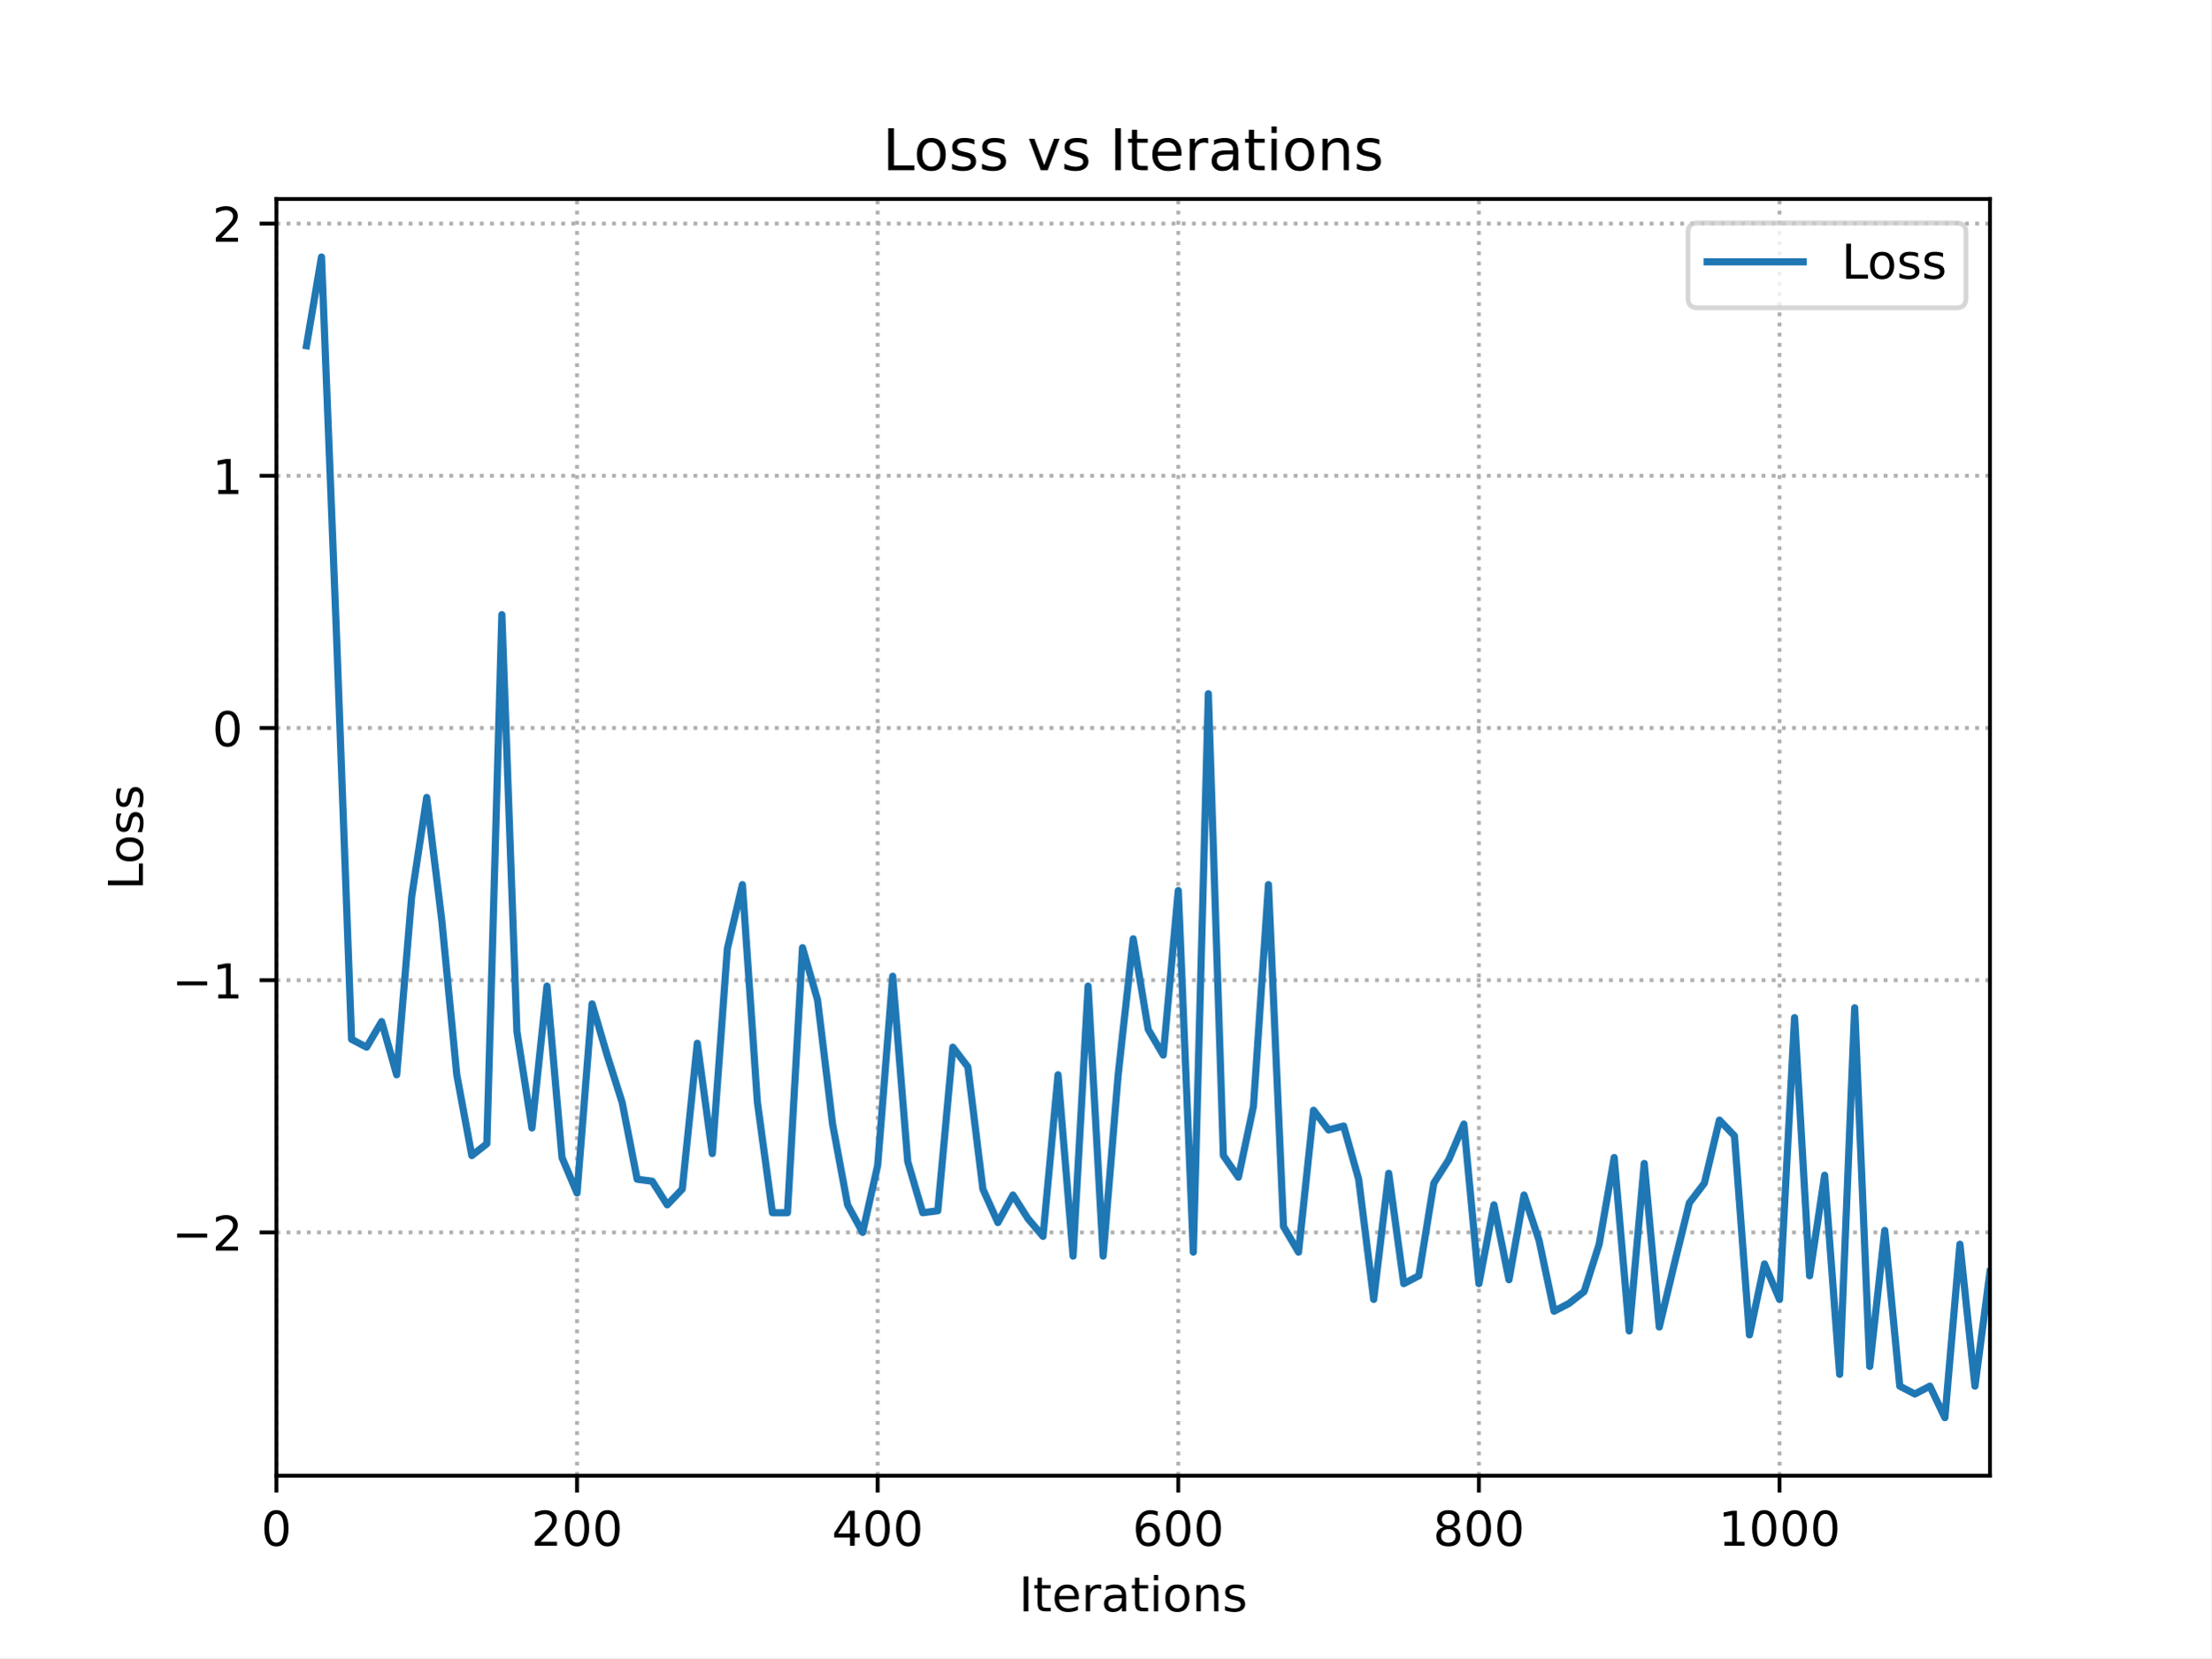
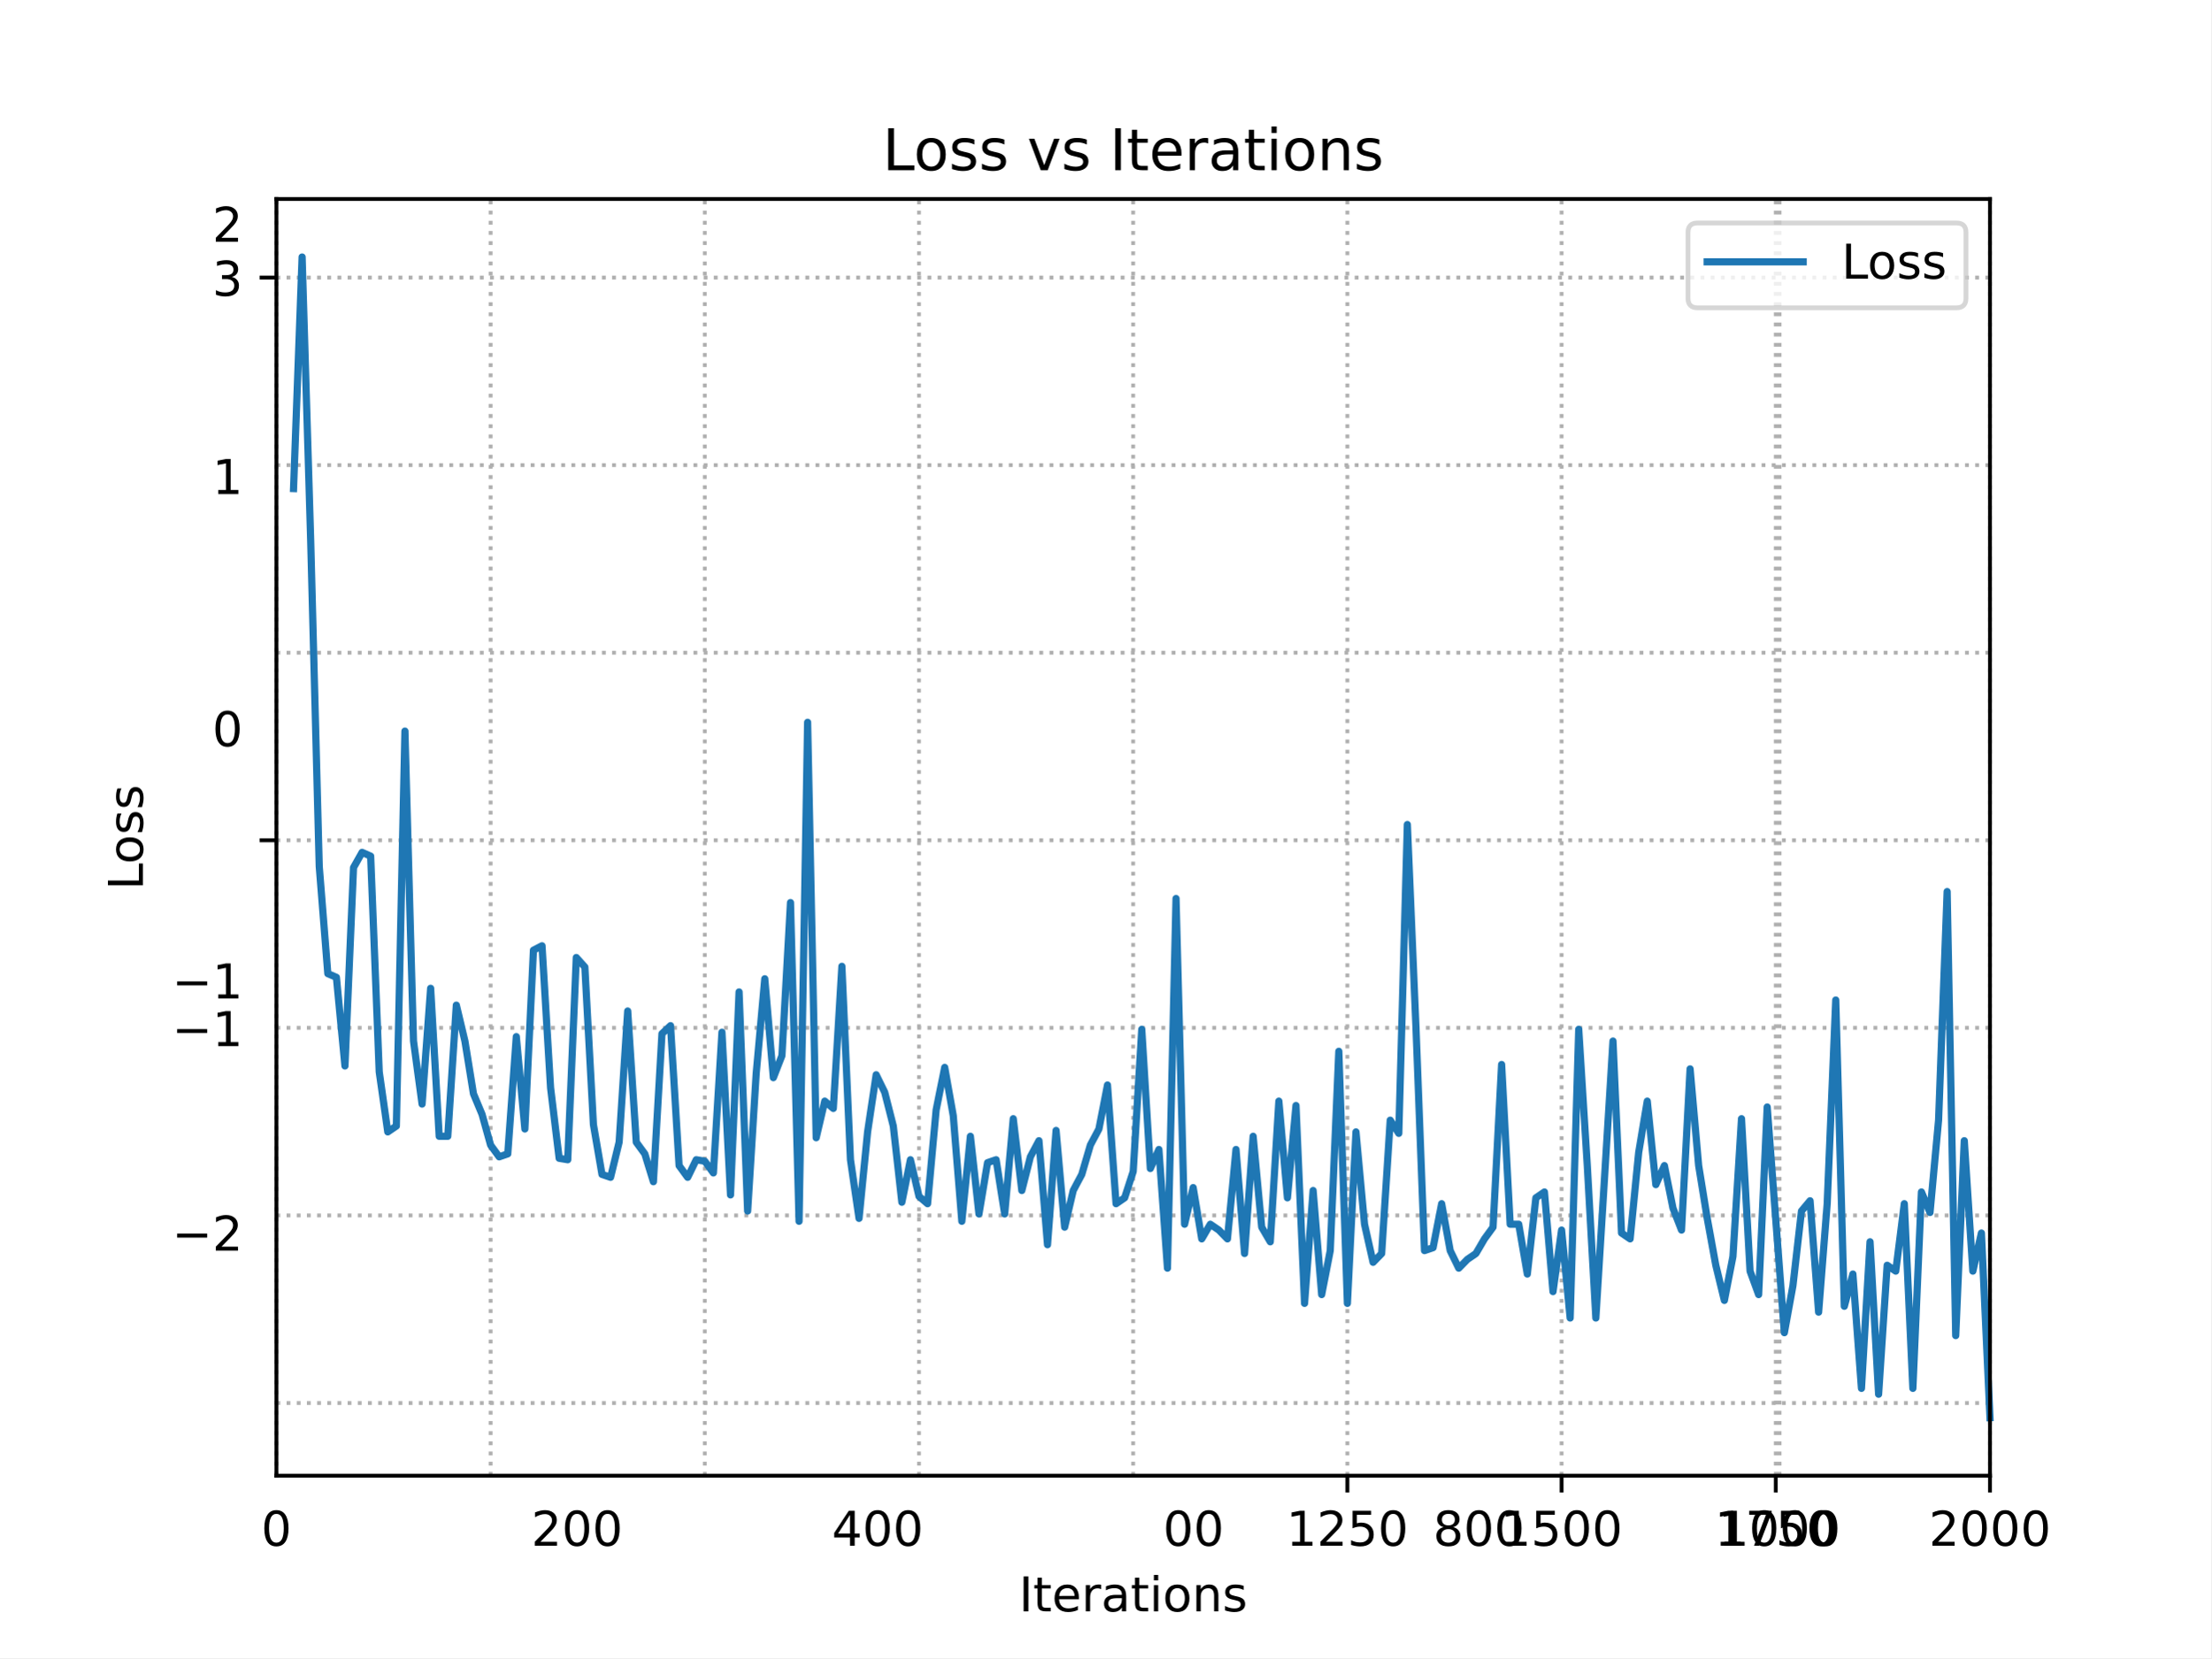
<svg xmlns="http://www.w3.org/2000/svg" xmlns:xlink="http://www.w3.org/1999/xlink" width="460.8pt" height="345.6pt" viewBox="0 0 460.8 345.6" version="1.1">
  <defs>
    <style type="text/css">*{stroke-linejoin: round; stroke-linecap: butt}</style>
  </defs>
  <g id="figure_1">
    <g id="patch_1">
-       <path d="M 0 345.6  L 460.8 345.6  L 460.8 0  L 0 0  z " style="fill: #ffffff" />
+       <path d="M 0 345.6 L 460.8 345.6 L 460.8 0 L 0 0 z " style="fill: #ffffff" />
    </g>
    <g id="axes_1">
      <g id="patch_2">
-         <path d="M 57.6 307.584  L 414.72 307.584  L 414.72 41.472  L 57.6 41.472  z " style="fill: #ffffff" />
+         <path d="M 57.6 307.584 L 414.72 307.584 L 414.72 41.472 L 57.6 41.472 z " style="fill: #ffffff" />
      </g>
      <g id="matplotlib.axis_1">
        <g id="xtick_1">
          <g id="line2d_1">
-             <path d="M 57.6 307.584  L 57.6 41.472  " clip-path="url(#p9f733b3f0b)" style="fill: none; stroke-dasharray: 0.8,1.32; stroke-dashoffset: 0; stroke: #b0b0b0; stroke-width: 0.8" />
+             <path d="M 57.6 307.584 L 57.6 41.472 " clip-path="url(#p26e0b2e571)" style="fill: none; stroke-dasharray: 0.8,1.32; stroke-dashoffset: 0; stroke: #b0b0b0; stroke-width: 0.8" />
          </g>
          <g id="line2d_2">
            <defs>
-               <path id="m71725be1b8" d="M 0 0  L 0 3.5  " style="stroke: #000000; stroke-width: 0.8" />
+               <path id="m419993f62c" d="M 0 0 L 0 3.5 " style="stroke: #000000; stroke-width: 0.8" />
            </defs>
            <g>
              <use xlink:href="#m71725be1b8" x="57.6" y="307.584" style="stroke: #000000; stroke-width: 0.8" />
            </g>
          </g>
          <g id="text_1">
            <g transform="translate(54.41875 322.1824) scale(0.1 -0.1)">
              <defs>
-                 <path id="DejaVuSans-30" d="M 2034 4250  Q 1547 4250 1301 3770  Q 1056 3291 1056 2328  Q 1056 1369 1301 889  Q 1547 409 2034 409  Q 2525 409 2770 889  Q 3016 1369 3016 2328  Q 3016 3291 2770 3770  Q 2525 4250 2034 4250  z M 2034 4750  Q 2819 4750 3233 4129  Q 3647 3509 3647 2328  Q 3647 1150 3233 529  Q 2819 -91 2034 -91  Q 1250 -91 836 529  Q 422 1150 422 2328  Q 422 3509 836 4129  Q 1250 4750 2034 4750  z " transform="scale(0.015625)" />
+                 <path id="DejaVuSans-30" d="M 2034 4250 Q 1547 4250 1301 3770 Q 1056 3291 1056 2328 Q 1056 1369 1301 889 Q 1547 409 2034 409 Q 2525 409 2770 889 Q 3016 1369 3016 2328 Q 3016 3291 2770 3770 Q 2525 4250 2034 4250 z M 2034 4750 Q 2819 4750 3233 4129 Q 3647 3509 3647 2328 Q 3647 1150 3233 529 Q 2819 -91 2034 -91 Q 1250 -91 836 529 Q 422 1150 422 2328 Q 422 3509 836 4129 Q 1250 4750 2034 4750 z " transform="scale(0.015625)" />
              </defs>
              <use xlink:href="#DejaVuSans-30" />
            </g>
          </g>
        </g>
        <g id="xtick_2">
          <g id="line2d_3">
-             <path d="M 120.253 307.584  L 120.253 41.472  " clip-path="url(#p9f733b3f0b)" style="fill: none; stroke-dasharray: 0.8,1.32; stroke-dashoffset: 0; stroke: #b0b0b0; stroke-width: 0.8" />
+             <path d="M 102.24 307.584 L 102.24 41.472 " clip-path="url(#p26e0b2e571)" style="fill: none; stroke-dasharray: 0.8,1.32; stroke-dashoffset: 0; stroke: #b0b0b0; stroke-width: 0.8" />
          </g>
          <g id="line2d_4">
            <g>
              <use xlink:href="#m71725be1b8" x="120.253" y="307.584" style="stroke: #000000; stroke-width: 0.8" />
            </g>
          </g>
          <g id="text_2">
            <g transform="translate(110.7089 322.1824) scale(0.1 -0.1)">
              <defs>
-                 <path id="DejaVuSans-32" d="M 1228 531  L 3431 531  L 3431 0  L 469 0  L 469 531  Q 828 903 1448 1529  Q 2069 2156 2228 2338  Q 2531 2678 2651 2914  Q 2772 3150 2772 3378  Q 2772 3750 2511 3984  Q 2250 4219 1831 4219  Q 1534 4219 1204 4116  Q 875 4013 500 3803  L 500 4441  Q 881 4594 1212 4672  Q 1544 4750 1819 4750  Q 2544 4750 2975 4387  Q 3406 4025 3406 3419  Q 3406 3131 3298 2873  Q 3191 2616 2906 2266  Q 2828 2175 2409 1742  Q 1991 1309 1228 531  z " transform="scale(0.015625)" />
+                 <path id="DejaVuSans-32" d="M 1228 531 L 3431 531 L 3431 0 L 469 0 L 469 531 Q 828 903 1448 1529 Q 2069 2156 2228 2338 Q 2531 2678 2651 2914 Q 2772 3150 2772 3378 Q 2772 3750 2511 3984 Q 2250 4219 1831 4219 Q 1534 4219 1204 4116 Q 875 4013 500 3803 L 500 4441 Q 881 4594 1212 4672 Q 1544 4750 1819 4750 Q 2544 4750 2975 4387 Q 3406 4025 3406 3419 Q 3406 3131 3298 2873 Q 3191 2616 2906 2266 Q 2828 2175 2409 1742 Q 1991 1309 1228 531 z " transform="scale(0.015625)" />
+                 <path id="DejaVuSans-35" d="M 691 4666 L 3169 4666 L 3169 4134 L 1269 4134 L 1269 2991 Q 1406 3038 1543 3061 Q 1681 3084 1819 3084 Q 2600 3084 3056 2656 Q 3513 2228 3513 1497 Q 3513 744 3044 326 Q 2575 -91 1722 -91 Q 1428 -91 1123 -41 Q 819 9 494 109 L 494 744 Q 775 591 1075 516 Q 1375 441 1709 441 Q 2250 441 2565 725 Q 2881 1009 2881 1497 Q 2881 1984 2565 2268 Q 2250 2553 1709 2553 Q 1456 2553 1204 2497 Q 953 2441 691 2322 L 691 4666 z " transform="scale(0.015625)" />
              </defs>
              <use xlink:href="#DejaVuSans-32" />
              <use xlink:href="#DejaVuSans-30" x="63.623" />
              <use xlink:href="#DejaVuSans-30" x="127.246" />
            </g>
          </g>
        </g>
        <g id="xtick_3">
          <g id="line2d_5">
-             <path d="M 182.905 307.584  L 182.905 41.472  " clip-path="url(#p9f733b3f0b)" style="fill: none; stroke-dasharray: 0.8,1.32; stroke-dashoffset: 0; stroke: #b0b0b0; stroke-width: 0.8" />
+             <path d="M 146.88 307.584 L 146.88 41.472 " clip-path="url(#p26e0b2e571)" style="fill: none; stroke-dasharray: 0.8,1.32; stroke-dashoffset: 0; stroke: #b0b0b0; stroke-width: 0.8" />
          </g>
          <g id="line2d_6">
            <g>
              <use xlink:href="#m71725be1b8" x="182.905" y="307.584" style="stroke: #000000; stroke-width: 0.8" />
            </g>
          </g>
          <g id="text_3">
            <g transform="translate(173.3615 322.1824) scale(0.1 -0.1)">
              <defs>
                <path id="DejaVuSans-34" d="M 2419 4116  L 825 1625  L 2419 1625  L 2419 4116  z M 2253 4666  L 3047 4666  L 3047 1625  L 3713 1625  L 3713 1100  L 3047 1100  L 3047 0  L 2419 0  L 2419 1100  L 313 1100  L 313 1709  L 2253 4666  z " transform="scale(0.015625)" />
              </defs>
              <use xlink:href="#DejaVuSans-34" />
              <use xlink:href="#DejaVuSans-30" x="63.623" />
              <use xlink:href="#DejaVuSans-30" x="127.246" />
            </g>
          </g>
        </g>
        <g id="xtick_4">
          <g id="line2d_7">
-             <path d="M 245.558 307.584  L 245.558 41.472  " clip-path="url(#p9f733b3f0b)" style="fill: none; stroke-dasharray: 0.8,1.32; stroke-dashoffset: 0; stroke: #b0b0b0; stroke-width: 0.8" />
+             <path d="M 191.52 307.584 L 191.52 41.472 " clip-path="url(#p26e0b2e571)" style="fill: none; stroke-dasharray: 0.8,1.32; stroke-dashoffset: 0; stroke: #b0b0b0; stroke-width: 0.8" />
          </g>
          <g id="line2d_8">
            <g>
              <use xlink:href="#m71725be1b8" x="245.558" y="307.584" style="stroke: #000000; stroke-width: 0.8" />
            </g>
          </g>
          <g id="text_4">
            <g transform="translate(236.0141 322.1824) scale(0.1 -0.1)">
              <defs>
-                 <path id="DejaVuSans-36" d="M 2113 2584  Q 1688 2584 1439 2293  Q 1191 2003 1191 1497  Q 1191 994 1439 701  Q 1688 409 2113 409  Q 2538 409 2786 701  Q 3034 994 3034 1497  Q 3034 2003 2786 2293  Q 2538 2584 2113 2584  z M 3366 4563  L 3366 3988  Q 3128 4100 2886 4159  Q 2644 4219 2406 4219  Q 1781 4219 1451 3797  Q 1122 3375 1075 2522  Q 1259 2794 1537 2939  Q 1816 3084 2150 3084  Q 2853 3084 3261 2657  Q 3669 2231 3669 1497  Q 3669 778 3244 343  Q 2819 -91 2113 -91  Q 1303 -91 875 529  Q 447 1150 447 2328  Q 447 3434 972 4092  Q 1497 4750 2381 4750  Q 2619 4750 2861 4703  Q 3103 4656 3366 4563  z " transform="scale(0.015625)" />
+                 <path id="DejaVuSans-37" d="M 525 4666 L 3525 4666 L 3525 4397 L 1831 0 L 1172 0 L 2766 4134 L 525 4134 L 525 4666 z " transform="scale(0.015625)" />
              </defs>
              <use xlink:href="#DejaVuSans-36" />
              <use xlink:href="#DejaVuSans-30" x="63.623" />
              <use xlink:href="#DejaVuSans-30" x="127.246" />
            </g>
          </g>
        </g>
        <g id="xtick_5">
          <g id="line2d_9">
-             <path d="M 308.211 307.584  L 308.211 41.472  " clip-path="url(#p9f733b3f0b)" style="fill: none; stroke-dasharray: 0.8,1.32; stroke-dashoffset: 0; stroke: #b0b0b0; stroke-width: 0.8" />
+             <path d="M 236.16 307.584 L 236.16 41.472 " clip-path="url(#p26e0b2e571)" style="fill: none; stroke-dasharray: 0.8,1.32; stroke-dashoffset: 0; stroke: #b0b0b0; stroke-width: 0.8" />
          </g>
          <g id="line2d_10">
            <g>
              <use xlink:href="#m71725be1b8" x="308.211" y="307.584" style="stroke: #000000; stroke-width: 0.8" />
            </g>
          </g>
          <g id="text_5">
            <g transform="translate(298.6668 322.1824) scale(0.1 -0.1)">
              <defs>
                <path id="DejaVuSans-38" d="M 2034 2216  Q 1584 2216 1326 1975  Q 1069 1734 1069 1313  Q 1069 891 1326 650  Q 1584 409 2034 409  Q 2484 409 2743 651  Q 3003 894 3003 1313  Q 3003 1734 2745 1975  Q 2488 2216 2034 2216  z M 1403 2484  Q 997 2584 770 2862  Q 544 3141 544 3541  Q 544 4100 942 4425  Q 1341 4750 2034 4750  Q 2731 4750 3128 4425  Q 3525 4100 3525 3541  Q 3525 3141 3298 2862  Q 3072 2584 2669 2484  Q 3125 2378 3379 2068  Q 3634 1759 3634 1313  Q 3634 634 3220 271  Q 2806 -91 2034 -91  Q 1263 -91 848 271  Q 434 634 434 1313  Q 434 1759 690 2068  Q 947 2378 1403 2484  z M 1172 3481  Q 1172 3119 1398 2916  Q 1625 2713 2034 2713  Q 2441 2713 2670 2916  Q 2900 3119 2900 3481  Q 2900 3844 2670 4047  Q 2441 4250 2034 4250  Q 1625 4250 1398 4047  Q 1172 3844 1172 3481  z " transform="scale(0.015625)" />
              </defs>
              <use xlink:href="#DejaVuSans-38" />
              <use xlink:href="#DejaVuSans-30" x="63.623" />
              <use xlink:href="#DejaVuSans-30" x="127.246" />
            </g>
          </g>
        </g>
        <g id="xtick_6">
          <g id="line2d_11">
            <path d="M 370.863 307.584  L 370.863 41.472  " clip-path="url(#p9f733b3f0b)" style="fill: none; stroke-dasharray: 0.8,1.32; stroke-dashoffset: 0; stroke: #b0b0b0; stroke-width: 0.8" />
          </g>
          <g id="line2d_12">
            <g>
              <use xlink:href="#m71725be1b8" x="370.863" y="307.584" style="stroke: #000000; stroke-width: 0.8" />
            </g>
          </g>
          <g id="text_6">
            <g transform="translate(358.1382 322.1824) scale(0.1 -0.1)">
              <defs>
-                 <path id="DejaVuSans-31" d="M 794 531  L 1825 531  L 1825 4091  L 703 3866  L 703 4441  L 1819 4666  L 2450 4666  L 2450 531  L 3481 531  L 3481 0  L 794 0  L 794 531  z " transform="scale(0.015625)" />
+                 <path id="DejaVuSans-31" d="M 794 531 L 1825 531 L 1825 4091 L 703 3866 L 703 4441 L 1819 4666 L 2450 4666 L 2450 531 L 3481 531 L 3481 0 L 794 0 L 794 531 z " transform="scale(0.015625)" />
              </defs>
              <use xlink:href="#DejaVuSans-31" />
-               <use xlink:href="#DejaVuSans-30" x="63.623" />
-               <use xlink:href="#DejaVuSans-30" x="127.246" />
-               <use xlink:href="#DejaVuSans-30" x="190.869" />
-             </g>
-           </g>
-         </g>
-         <g id="text_7">
+               <use xlink:href="#DejaVuSans-30" transform="translate(63.62305 0)" />
+               <use xlink:href="#DejaVuSans-30" transform="translate(127.2461 0)" />
+               <use xlink:href="#DejaVuSans-30" transform="translate(190.8691 0)" />
+             </g>
+           </g>
+         </g>
+         <g id="xtick_6">
+           <g id="line2d_11">
+             <path d="M 280.8 307.584 L 280.8 41.472 " clip-path="url(#p26e0b2e571)" style="fill: none; stroke-dasharray: 0.8,1.32; stroke-dashoffset: 0; stroke: #b0b0b0; stroke-width: 0.8" />
+           </g>
+           <g id="line2d_12">
+             <g>
+               <use xlink:href="#m419993f62c" x="280.8" y="307.584" style="stroke: #000000; stroke-width: 0.8" />
+             </g>
+           </g>
+           <g id="text_6">
+             <g transform="translate(268.075 322.1824) scale(0.1 -0.1)">
+               <use xlink:href="#DejaVuSans-31" />
+               <use xlink:href="#DejaVuSans-32" transform="translate(63.62305 0)" />
+               <use xlink:href="#DejaVuSans-35" transform="translate(127.2461 0)" />
+               <use xlink:href="#DejaVuSans-30" transform="translate(190.8691 0)" />
+             </g>
+           </g>
+         </g>
+         <g id="xtick_7">
+           <g id="line2d_13">
+             <path d="M 325.44 307.584 L 325.44 41.472 " clip-path="url(#p26e0b2e571)" style="fill: none; stroke-dasharray: 0.8,1.32; stroke-dashoffset: 0; stroke: #b0b0b0; stroke-width: 0.8" />
+           </g>
+           <g id="line2d_14">
+             <g>
+               <use xlink:href="#m419993f62c" x="325.44" y="307.584" style="stroke: #000000; stroke-width: 0.8" />
+             </g>
+           </g>
+           <g id="text_7">
+             <g transform="translate(312.715 322.1824) scale(0.1 -0.1)">
+               <use xlink:href="#DejaVuSans-31" />
+               <use xlink:href="#DejaVuSans-35" transform="translate(63.62305 0)" />
+               <use xlink:href="#DejaVuSans-30" transform="translate(127.2461 0)" />
+               <use xlink:href="#DejaVuSans-30" transform="translate(190.8691 0)" />
+             </g>
+           </g>
+         </g>
+         <g id="xtick_8">
+           <g id="line2d_15">
+             <path d="M 370.08 307.584 L 370.08 41.472 " clip-path="url(#p26e0b2e571)" style="fill: none; stroke-dasharray: 0.8,1.32; stroke-dashoffset: 0; stroke: #b0b0b0; stroke-width: 0.8" />
+           </g>
+           <g id="line2d_16">
+             <g>
+               <use xlink:href="#m419993f62c" x="370.08" y="307.584" style="stroke: #000000; stroke-width: 0.8" />
+             </g>
+           </g>
+           <g id="text_8">
+             <g transform="translate(357.355 322.1824) scale(0.1 -0.1)">
+               <use xlink:href="#DejaVuSans-31" />
+               <use xlink:href="#DejaVuSans-37" transform="translate(63.62305 0)" />
+               <use xlink:href="#DejaVuSans-35" transform="translate(127.2461 0)" />
+               <use xlink:href="#DejaVuSans-30" transform="translate(190.8691 0)" />
+             </g>
+           </g>
+         </g>
+         <g id="xtick_9">
+           <g id="line2d_17">
+             <path d="M 414.72 307.584 L 414.72 41.472 " clip-path="url(#p26e0b2e571)" style="fill: none; stroke-dasharray: 0.8,1.32; stroke-dashoffset: 0; stroke: #b0b0b0; stroke-width: 0.8" />
+           </g>
+           <g id="line2d_18">
+             <g>
+               <use xlink:href="#m419993f62c" x="414.72" y="307.584" style="stroke: #000000; stroke-width: 0.8" />
+             </g>
+           </g>
+           <g id="text_9">
+             <g transform="translate(401.995 322.1824) scale(0.1 -0.1)">
+               <use xlink:href="#DejaVuSans-32" />
+               <use xlink:href="#DejaVuSans-30" transform="translate(63.62305 0)" />
+               <use xlink:href="#DejaVuSans-30" transform="translate(127.2461 0)" />
+               <use xlink:href="#DejaVuSans-30" transform="translate(190.8691 0)" />
+             </g>
+           </g>
+         </g>
+         <g id="text_10">
          <g transform="translate(212.3467 335.8606) scale(0.1 -0.1)">
            <defs>
-               <path id="DejaVuSans-49" d="M 628 4666  L 1259 4666  L 1259 0  L 628 0  L 628 4666  z " transform="scale(0.015625)" />
-               <path id="DejaVuSans-74" d="M 1172 4494  L 1172 3500  L 2356 3500  L 2356 3053  L 1172 3053  L 1172 1153  Q 1172 725 1289 603  Q 1406 481 1766 481  L 2356 481  L 2356 0  L 1766 0  Q 1100 0 847 248  Q 594 497 594 1153  L 594 3053  L 172 3053  L 172 3500  L 594 3500  L 594 4494  L 1172 4494  z " transform="scale(0.015625)" />
-               <path id="DejaVuSans-65" d="M 3597 1894  L 3597 1613  L 953 1613  Q 991 1019 1311 708  Q 1631 397 2203 397  Q 2534 397 2845 478  Q 3156 559 3463 722  L 3463 178  Q 3153 47 2828 -22  Q 2503 -91 2169 -91  Q 1331 -91 842 396  Q 353 884 353 1716  Q 353 2575 817 3079  Q 1281 3584 2069 3584  Q 2775 3584 3186 3129  Q 3597 2675 3597 1894  z M 3022 2063  Q 3016 2534 2758 2815  Q 2500 3097 2075 3097  Q 1594 3097 1305 2825  Q 1016 2553 972 2059  L 3022 2063  z " transform="scale(0.015625)" />
-               <path id="DejaVuSans-72" d="M 2631 2963  Q 2534 3019 2420 3045  Q 2306 3072 2169 3072  Q 1681 3072 1420 2755  Q 1159 2438 1159 1844  L 1159 0  L 581 0  L 581 3500  L 1159 3500  L 1159 2956  Q 1341 3275 1631 3429  Q 1922 3584 2338 3584  Q 2397 3584 2469 3576  Q 2541 3569 2628 3553  L 2631 2963  z " transform="scale(0.015625)" />
-               <path id="DejaVuSans-61" d="M 2194 1759  Q 1497 1759 1228 1600  Q 959 1441 959 1056  Q 959 750 1161 570  Q 1363 391 1709 391  Q 2188 391 2477 730  Q 2766 1069 2766 1631  L 2766 1759  L 2194 1759  z M 3341 1997  L 3341 0  L 2766 0  L 2766 531  Q 2569 213 2275 61  Q 1981 -91 1556 -91  Q 1019 -91 701 211  Q 384 513 384 1019  Q 384 1609 779 1909  Q 1175 2209 1959 2209  L 2766 2209  L 2766 2266  Q 2766 2663 2505 2880  Q 2244 3097 1772 3097  Q 1472 3097 1187 3025  Q 903 2953 641 2809  L 641 3341  Q 956 3463 1253 3523  Q 1550 3584 1831 3584  Q 2591 3584 2966 3190  Q 3341 2797 3341 1997  z " transform="scale(0.015625)" />
-               <path id="DejaVuSans-69" d="M 603 3500  L 1178 3500  L 1178 0  L 603 0  L 603 3500  z M 603 4863  L 1178 4863  L 1178 4134  L 603 4134  L 603 4863  z " transform="scale(0.015625)" />
-               <path id="DejaVuSans-6f" d="M 1959 3097  Q 1497 3097 1228 2736  Q 959 2375 959 1747  Q 959 1119 1226 758  Q 1494 397 1959 397  Q 2419 397 2687 759  Q 2956 1122 2956 1747  Q 2956 2369 2687 2733  Q 2419 3097 1959 3097  z M 1959 3584  Q 2709 3584 3137 3096  Q 3566 2609 3566 1747  Q 3566 888 3137 398  Q 2709 -91 1959 -91  Q 1206 -91 779 398  Q 353 888 353 1747  Q 353 2609 779 3096  Q 1206 3584 1959 3584  z " transform="scale(0.015625)" />
-               <path id="DejaVuSans-6e" d="M 3513 2113  L 3513 0  L 2938 0  L 2938 2094  Q 2938 2591 2744 2837  Q 2550 3084 2163 3084  Q 1697 3084 1428 2787  Q 1159 2491 1159 1978  L 1159 0  L 581 0  L 581 3500  L 1159 3500  L 1159 2956  Q 1366 3272 1645 3428  Q 1925 3584 2291 3584  Q 2894 3584 3203 3211  Q 3513 2838 3513 2113  z " transform="scale(0.015625)" />
-               <path id="DejaVuSans-73" d="M 2834 3397  L 2834 2853  Q 2591 2978 2328 3040  Q 2066 3103 1784 3103  Q 1356 3103 1142 2972  Q 928 2841 928 2578  Q 928 2378 1081 2264  Q 1234 2150 1697 2047  L 1894 2003  Q 2506 1872 2764 1633  Q 3022 1394 3022 966  Q 3022 478 2636 193  Q 2250 -91 1575 -91  Q 1294 -91 989 -36  Q 684 19 347 128  L 347 722  Q 666 556 975 473  Q 1284 391 1588 391  Q 1994 391 2212 530  Q 2431 669 2431 922  Q 2431 1156 2273 1281  Q 2116 1406 1581 1522  L 1381 1569  Q 847 1681 609 1914  Q 372 2147 372 2553  Q 372 3047 722 3315  Q 1072 3584 1716 3584  Q 2034 3584 2315 3537  Q 2597 3491 2834 3397  z " transform="scale(0.015625)" />
+               <path id="DejaVuSans-49" d="M 628 4666 L 1259 4666 L 1259 0 L 628 0 L 628 4666 z " transform="scale(0.015625)" />
+               <path id="DejaVuSans-74" d="M 1172 4494 L 1172 3500 L 2356 3500 L 2356 3053 L 1172 3053 L 1172 1153 Q 1172 725 1289 603 Q 1406 481 1766 481 L 2356 481 L 2356 0 L 1766 0 Q 1100 0 847 248 Q 594 497 594 1153 L 594 3053 L 172 3053 L 172 3500 L 594 3500 L 594 4494 L 1172 4494 z " transform="scale(0.015625)" />
+               <path id="DejaVuSans-65" d="M 3597 1894 L 3597 1613 L 953 1613 Q 991 1019 1311 708 Q 1631 397 2203 397 Q 2534 397 2845 478 Q 3156 559 3463 722 L 3463 178 Q 3153 47 2828 -22 Q 2503 -91 2169 -91 Q 1331 -91 842 396 Q 353 884 353 1716 Q 353 2575 817 3079 Q 1281 3584 2069 3584 Q 2775 3584 3186 3129 Q 3597 2675 3597 1894 z M 3022 2063 Q 3016 2534 2758 2815 Q 2500 3097 2075 3097 Q 1594 3097 1305 2825 Q 1016 2553 972 2059 L 3022 2063 z " transform="scale(0.015625)" />
+               <path id="DejaVuSans-72" d="M 2631 2963 Q 2534 3019 2420 3045 Q 2306 3072 2169 3072 Q 1681 3072 1420 2755 Q 1159 2438 1159 1844 L 1159 0 L 581 0 L 581 3500 L 1159 3500 L 1159 2956 Q 1341 3275 1631 3429 Q 1922 3584 2338 3584 Q 2397 3584 2469 3576 Q 2541 3569 2628 3553 L 2631 2963 z " transform="scale(0.015625)" />
+               <path id="DejaVuSans-61" d="M 2194 1759 Q 1497 1759 1228 1600 Q 959 1441 959 1056 Q 959 750 1161 570 Q 1363 391 1709 391 Q 2188 391 2477 730 Q 2766 1069 2766 1631 L 2766 1759 L 2194 1759 z M 3341 1997 L 3341 0 L 2766 0 L 2766 531 Q 2569 213 2275 61 Q 1981 -91 1556 -91 Q 1019 -91 701 211 Q 384 513 384 1019 Q 384 1609 779 1909 Q 1175 2209 1959 2209 L 2766 2209 L 2766 2266 Q 2766 2663 2505 2880 Q 2244 3097 1772 3097 Q 1472 3097 1187 3025 Q 903 2953 641 2809 L 641 3341 Q 956 3463 1253 3523 Q 1550 3584 1831 3584 Q 2591 3584 2966 3190 Q 3341 2797 3341 1997 z " transform="scale(0.015625)" />
+               <path id="DejaVuSans-69" d="M 603 3500 L 1178 3500 L 1178 0 L 603 0 L 603 3500 z M 603 4863 L 1178 4863 L 1178 4134 L 603 4134 L 603 4863 z " transform="scale(0.015625)" />
+               <path id="DejaVuSans-6f" d="M 1959 3097 Q 1497 3097 1228 2736 Q 959 2375 959 1747 Q 959 1119 1226 758 Q 1494 397 1959 397 Q 2419 397 2687 759 Q 2956 1122 2956 1747 Q 2956 2369 2687 2733 Q 2419 3097 1959 3097 z M 1959 3584 Q 2709 3584 3137 3096 Q 3566 2609 3566 1747 Q 3566 888 3137 398 Q 2709 -91 1959 -91 Q 1206 -91 779 398 Q 353 888 353 1747 Q 353 2609 779 3096 Q 1206 3584 1959 3584 z " transform="scale(0.015625)" />
+               <path id="DejaVuSans-6e" d="M 3513 2113 L 3513 0 L 2938 0 L 2938 2094 Q 2938 2591 2744 2837 Q 2550 3084 2163 3084 Q 1697 3084 1428 2787 Q 1159 2491 1159 1978 L 1159 0 L 581 0 L 581 3500 L 1159 3500 L 1159 2956 Q 1366 3272 1645 3428 Q 1925 3584 2291 3584 Q 2894 3584 3203 3211 Q 3513 2838 3513 2113 z " transform="scale(0.015625)" />
+               <path id="DejaVuSans-73" d="M 2834 3397 L 2834 2853 Q 2591 2978 2328 3040 Q 2066 3103 1784 3103 Q 1356 3103 1142 2972 Q 928 2841 928 2578 Q 928 2378 1081 2264 Q 1234 2150 1697 2047 L 1894 2003 Q 2506 1872 2764 1633 Q 3022 1394 3022 966 Q 3022 478 2636 193 Q 2250 -91 1575 -91 Q 1294 -91 989 -36 Q 684 19 347 128 L 347 722 Q 666 556 975 473 Q 1284 391 1588 391 Q 1994 391 2212 530 Q 2431 669 2431 922 Q 2431 1156 2273 1281 Q 2116 1406 1581 1522 L 1381 1569 Q 847 1681 609 1914 Q 372 2147 372 2553 Q 372 3047 722 3315 Q 1072 3584 1716 3584 Q 2034 3584 2315 3537 Q 2597 3491 2834 3397 z " transform="scale(0.015625)" />
            </defs>
            <use xlink:href="#DejaVuSans-49" />
            <use xlink:href="#DejaVuSans-74" x="29.492" />
            <use xlink:href="#DejaVuSans-65" x="68.701" />
            <use xlink:href="#DejaVuSans-72" x="130.225" />
            <use xlink:href="#DejaVuSans-61" x="171.338" />
            <use xlink:href="#DejaVuSans-74" x="232.617" />
            <use xlink:href="#DejaVuSans-69" x="271.826" />
            <use xlink:href="#DejaVuSans-6f" x="299.609" />
            <use xlink:href="#DejaVuSans-6e" x="360.791" />
            <use xlink:href="#DejaVuSans-73" x="424.17" />
          </g>
        </g>
      </g>
      <g id="matplotlib.axis_2">
        <g id="ytick_1">
-           <g id="line2d_13">
-             <path d="M 57.6 256.878  L 414.72 256.878  " clip-path="url(#p9f733b3f0b)" style="fill: none; stroke-dasharray: 0.8,1.32; stroke-dashoffset: 0; stroke: #b0b0b0; stroke-width: 0.8" />
+           <g id="line2d_19">
+             <path d="M 57.6 292.434 L 414.72 292.434 " clip-path="url(#p26e0b2e571)" style="fill: none; stroke-dasharray: 0.8,1.32; stroke-dashoffset: 0; stroke: #b0b0b0; stroke-width: 0.8" />
          </g>
          <g id="line2d_14">
            <defs>
-               <path id="m5a634eb041" d="M 0 0  L -3.5 0  " style="stroke: #000000; stroke-width: 0.8" />
+               <path id="m65c918ccad" d="M 0 0 L -3.5 0 " style="stroke: #000000; stroke-width: 0.8" />
            </defs>
            <g>
              <use xlink:href="#m5a634eb041" x="57.6" y="256.878" style="stroke: #000000; stroke-width: 0.8" />
            </g>
          </g>
          <g id="text_8">
            <g transform="translate(35.85781 260.6776) scale(0.1 -0.1)">
              <defs>
-                 <path id="DejaVuSans-2212" d="M 678 2272  L 4684 2272  L 4684 1741  L 678 1741  L 678 2272  z " transform="scale(0.015625)" />
+                 <path id="DejaVuSans-2212" d="M 678 2272 L 4684 2272 L 4684 1741 L 678 1741 L 678 2272 z " transform="scale(0.015625)" />
+                 <path id="DejaVuSans-33" d="M 2597 2516 Q 3050 2419 3304 2112 Q 3559 1806 3559 1356 Q 3559 666 3084 287 Q 2609 -91 1734 -91 Q 1441 -91 1130 -33 Q 819 25 488 141 L 488 750 Q 750 597 1062 519 Q 1375 441 1716 441 Q 2309 441 2620 675 Q 2931 909 2931 1356 Q 2931 1769 2642 2001 Q 2353 2234 1838 2234 L 1294 2234 L 1294 2753 L 1863 2753 Q 2328 2753 2575 2939 Q 2822 3125 2822 3475 Q 2822 3834 2567 4026 Q 2313 4219 1838 4219 Q 1578 4219 1281 4162 Q 984 4106 628 3988 L 628 4550 Q 988 4650 1302 4700 Q 1616 4750 1894 4750 Q 2613 4750 3031 4423 Q 3450 4097 3450 3541 Q 3450 3153 3228 2886 Q 3006 2619 2597 2516 z " transform="scale(0.015625)" />
              </defs>
              <use xlink:href="#DejaVuSans-2212" />
              <use xlink:href="#DejaVuSans-32" x="83.789" />
            </g>
          </g>
        </g>
        <g id="ytick_2">
-           <g id="line2d_15">
-             <path d="M 57.6 204.305  L 414.72 204.305  " clip-path="url(#p9f733b3f0b)" style="fill: none; stroke-dasharray: 0.8,1.32; stroke-dashoffset: 0; stroke: #b0b0b0; stroke-width: 0.8" />
+           <g id="line2d_21">
+             <path d="M 57.6 253.336 L 414.72 253.336 " clip-path="url(#p26e0b2e571)" style="fill: none; stroke-dasharray: 0.8,1.32; stroke-dashoffset: 0; stroke: #b0b0b0; stroke-width: 0.8" />
          </g>
          <g id="line2d_16">
            <g>
              <use xlink:href="#m5a634eb041" x="57.6" y="204.305" style="stroke: #000000; stroke-width: 0.8" />
            </g>
          </g>
          <g id="text_9">
            <g transform="translate(35.85781 208.1046) scale(0.1 -0.1)">
              <use xlink:href="#DejaVuSans-2212" />
              <use xlink:href="#DejaVuSans-31" x="83.789" />
            </g>
          </g>
        </g>
        <g id="ytick_3">
-           <g id="line2d_17">
-             <path d="M 57.6 151.732  L 414.72 151.732  " clip-path="url(#p9f733b3f0b)" style="fill: none; stroke-dasharray: 0.8,1.32; stroke-dashoffset: 0; stroke: #b0b0b0; stroke-width: 0.8" />
+           <g id="line2d_23">
+             <path d="M 57.6 214.238 L 414.72 214.238 " clip-path="url(#p26e0b2e571)" style="fill: none; stroke-dasharray: 0.8,1.32; stroke-dashoffset: 0; stroke: #b0b0b0; stroke-width: 0.8" />
          </g>
          <g id="line2d_18">
            <g>
              <use xlink:href="#m5a634eb041" x="57.6" y="151.732" style="stroke: #000000; stroke-width: 0.8" />
            </g>
          </g>
-           <g id="text_10">
+           <g id="text_13">
+             <g transform="translate(35.85781 218.0373) scale(0.1 -0.1)">
+               <use xlink:href="#DejaVuSans-2212" />
+               <use xlink:href="#DejaVuSans-31" transform="translate(83.78906 0)" />
+             </g>
+           </g>
+         </g>
+         <g id="ytick_4">
+           <g id="line2d_25">
+             <path d="M 57.6 175.14 L 414.72 175.14 " clip-path="url(#p26e0b2e571)" style="fill: none; stroke-dasharray: 0.8,1.32; stroke-dashoffset: 0; stroke: #b0b0b0; stroke-width: 0.8" />
+           </g>
+           <g id="line2d_26">
+             <g>
+               <use xlink:href="#m65c918ccad" x="57.6" y="175.14" style="stroke: #000000; stroke-width: 0.8" />
+             </g>
+           </g>
+           <g id="text_14">
            <g transform="translate(44.2375 155.5316) scale(0.1 -0.1)">
              <use xlink:href="#DejaVuSans-30" />
            </g>
          </g>
        </g>
-         <g id="ytick_4">
-           <g id="line2d_19">
-             <path d="M 57.6 99.159  L 414.72 99.159  " clip-path="url(#p9f733b3f0b)" style="fill: none; stroke-dasharray: 0.8,1.32; stroke-dashoffset: 0; stroke: #b0b0b0; stroke-width: 0.8" />
+         <g id="ytick_5">
+           <g id="line2d_27">
+             <path d="M 57.6 136.042 L 414.72 136.042 " clip-path="url(#p26e0b2e571)" style="fill: none; stroke-dasharray: 0.8,1.32; stroke-dashoffset: 0; stroke: #b0b0b0; stroke-width: 0.8" />
          </g>
          <g id="line2d_20">
            <g>
              <use xlink:href="#m5a634eb041" x="57.6" y="99.159" style="stroke: #000000; stroke-width: 0.8" />
            </g>
          </g>
          <g id="text_11">
            <g transform="translate(44.2375 102.9585) scale(0.1 -0.1)">
              <use xlink:href="#DejaVuSans-31" />
            </g>
          </g>
        </g>
-         <g id="ytick_5">
-           <g id="line2d_21">
-             <path d="M 57.6 46.586  L 414.72 46.586  " clip-path="url(#p9f733b3f0b)" style="fill: none; stroke-dasharray: 0.8,1.32; stroke-dashoffset: 0; stroke: #b0b0b0; stroke-width: 0.8" />
+         <g id="ytick_6">
+           <g id="line2d_29">
+             <path d="M 57.6 96.944 L 414.72 96.944 " clip-path="url(#p26e0b2e571)" style="fill: none; stroke-dasharray: 0.8,1.32; stroke-dashoffset: 0; stroke: #b0b0b0; stroke-width: 0.8" />
          </g>
          <g id="line2d_22">
            <g>
              <use xlink:href="#m5a634eb041" x="57.6" y="46.586" style="stroke: #000000; stroke-width: 0.8" />
            </g>
          </g>
          <g id="text_12">
            <g transform="translate(44.2375 50.38552) scale(0.1 -0.1)">
              <use xlink:href="#DejaVuSans-32" />
            </g>
          </g>
        </g>
-         <g id="text_13">
+         <g id="ytick_7">
+           <g id="line2d_31">
+             <path d="M 57.6 57.845 L 414.72 57.845 " clip-path="url(#p26e0b2e571)" style="fill: none; stroke-dasharray: 0.8,1.32; stroke-dashoffset: 0; stroke: #b0b0b0; stroke-width: 0.8" />
+           </g>
+           <g id="line2d_32">
+             <g>
+               <use xlink:href="#m65c918ccad" x="57.6" y="57.845" style="stroke: #000000; stroke-width: 0.8" />
+             </g>
+           </g>
+           <g id="text_17">
+             <g transform="translate(44.2375 61.64456) scale(0.1 -0.1)">
+               <use xlink:href="#DejaVuSans-33" />
+             </g>
+           </g>
+         </g>
+         <g id="text_18">
          <g transform="translate(29.77812 185.4952) rotate(-90) scale(0.1 -0.1)">
            <defs>
-               <path id="DejaVuSans-4c" d="M 628 4666  L 1259 4666  L 1259 531  L 3531 531  L 3531 0  L 628 0  L 628 4666  z " transform="scale(0.015625)" />
+               <path id="DejaVuSans-4c" d="M 628 4666 L 1259 4666 L 1259 531 L 3531 531 L 3531 0 L 628 0 L 628 4666 z " transform="scale(0.015625)" />
            </defs>
            <use xlink:href="#DejaVuSans-4c" />
            <use xlink:href="#DejaVuSans-6f" x="53.963" />
            <use xlink:href="#DejaVuSans-73" x="115.145" />
            <use xlink:href="#DejaVuSans-73" x="167.244" />
          </g>
        </g>
      </g>
-       <g id="line2d_23">
-         <path d="M 63.865 72.053  L 66.998 53.568  L 70.131 132.533  L 73.263 216.628  L 76.396 218.269  L 79.528 212.933  L 82.661 224.02  L 85.794 186.851  L 88.926 166.211  L 92.059 191.777  L 95.192 224.02  L 98.324 240.859  L 101.457 238.394  L 104.589 128.117  L 107.722 214.983  L 110.855 235.108  L 113.987 205.536  L 117.12 241.269  L 120.253 248.666  L 123.385 209.237  L 126.518 219.914  L 129.651 229.772  L 132.783 245.791  L 135.916 246.201  L 139.048 251.127  L 142.181 247.841  L 145.314 217.449  L 148.446 240.449  L 151.579 197.734  L 154.712 184.385  L 157.844 229.772  L 160.977 252.772  L 164.109 252.772  L 167.242 197.529  L 170.375 208.411  L 173.507 234.288  L 176.64 251.127  L 179.773 256.878  L 182.905 242.915  L 186.038 203.485  L 189.171 242.095  L 192.303 252.772  L 195.436 252.362  L 198.568 218.269  L 201.701 222.38  L 204.834 247.841  L 207.966 254.823  L 211.099 249.077  L 214.232 254.003  L 217.364 257.699  L 220.497 224.02  L 223.629 261.81  L 226.762 205.536  L 229.895 261.81  L 233.027 224.02  L 236.16 195.678  L 239.293 214.573  L 242.425 219.914  L 245.558 185.616  L 248.691 260.984  L 251.823 144.598  L 254.956 240.859  L 258.088 245.375  L 261.221 230.592  L 264.354 184.385  L 267.486 255.648  L 270.619 260.984  L 273.752 231.412  L 276.884 235.523  L 280.017 234.698  L 283.149 245.791  L 286.282 270.842  L 289.415 244.555  L 292.547 267.556  L 295.68 265.916  L 298.813 246.611  L 301.945 241.68  L 305.078 234.288  L 308.211 267.556  L 311.343 251.127  L 314.476 266.736  L 317.608 249.077  L 320.741 258.519  L 323.874 273.307  L 327.006 271.662  L 330.139 269.201  L 333.272 259.344  L 336.404 241.269  L 339.537 277.413  L 342.669 242.505  L 345.802 276.593  L 348.935 263.45  L 352.067 250.717  L 355.2 246.611  L 358.333 233.468  L 361.465 236.753  L 364.598 278.234  L 367.731 263.45  L 370.863 270.842  L 373.996 212.107  L 377.128 265.916  L 380.261 244.965  L 383.394 286.451  L 386.526 210.057  L 389.659 284.805  L 392.792 256.468  L 395.924 288.916  L 399.057 290.557  L 402.189 288.916  L 405.322 295.488  L 408.455 259.344  L 411.587 288.916  L 414.72 265.09  " clip-path="url(#p9f733b3f0b)" style="fill: none; stroke: #1f77b4; stroke-width: 1.5; stroke-linecap: square" />
+       <g id="line2d_33">
+         <path d="M 61.171 101.831 L 62.957 53.568 L 64.742 112.52 L 66.528 180.598 L 68.314 202.935 L 70.099 203.701 L 71.885 222.179 L 73.67 180.829 L 75.456 177.662 L 77.242 178.444 L 79.027 223.403 L 80.813 235.926 L 82.598 234.702 L 84.384 152.385 L 86.17 216.987 L 87.955 230.12 L 89.741 205.992 L 91.526 236.841 L 93.312 236.841 L 95.098 209.503 L 96.883 216.987 L 98.669 227.985 L 100.454 232.258 L 102.24 238.674 L 104.026 241.118 L 105.811 240.508 L 107.597 216.072 L 109.382 235.316 L 111.168 198.048 L 112.954 197.133 L 114.739 226.761 L 116.525 241.423 L 118.31 241.728 L 120.096 199.576 L 121.882 201.562 L 123.667 234.397 L 125.453 244.782 L 127.238 245.395 L 129.024 238.065 L 130.81 210.727 L 132.595 238.065 L 134.381 240.508 L 136.166 246.31 L 137.952 215.458 L 139.738 213.781 L 141.523 242.952 L 143.309 245.395 L 145.094 241.728 L 146.88 242.033 L 148.666 244.477 L 150.451 215.153 L 152.237 249.059 L 154.022 206.755 L 155.808 252.421 L 157.594 223.708 L 159.379 204.006 L 161.165 224.623 L 162.95 220.04 L 164.736 188.12 L 166.522 254.556 L 168.307 150.551 L 170.093 237.146 L 171.878 229.51 L 173.664 231.039 L 175.45 201.41 L 177.235 241.728 L 179.021 253.946 L 180.806 235.926 L 182.592 224.013 L 184.378 227.68 L 186.163 234.702 L 187.949 250.588 L 189.734 241.728 L 191.52 249.364 L 193.306 250.893 L 195.091 231.344 L 196.877 222.484 L 198.662 232.567 L 200.448 254.556 L 202.234 236.841 L 204.019 253.031 L 205.805 242.342 L 207.59 241.728 L 209.376 253.031 L 211.162 233.177 L 212.947 248.144 L 214.733 241.118 L 216.518 237.76 L 218.304 259.443 L 220.09 235.621 L 221.875 255.78 L 223.661 248.144 L 225.446 244.782 L 227.232 238.674 L 229.018 235.316 L 230.803 226.151 L 232.589 250.893 L 234.374 249.669 L 236.16 244.172 L 237.946 214.543 L 239.731 243.562 L 241.517 239.589 L 243.302 264.331 L 245.088 187.28 L 246.874 255.17 L 248.659 247.534 L 250.445 258.224 L 252.23 255.17 L 254.016 256.39 L 255.802 258.224 L 257.587 239.589 L 259.373 261.277 L 261.158 236.841 L 262.944 255.78 L 264.73 258.833 L 266.515 229.51 L 268.301 249.669 L 270.086 230.429 L 271.872 271.665 L 273.658 248.144 L 275.443 269.832 L 277.229 260.667 L 279.014 219.125 L 280.8 271.665 L 282.586 235.926 L 284.371 255.17 L 286.157 263.111 L 287.942 261.277 L 289.728 233.482 L 291.514 236.231 L 293.299 171.856 L 295.085 213.933 L 296.87 260.667 L 298.656 260.057 L 300.442 250.893 L 302.227 260.667 L 304.013 264.331 L 305.798 262.501 L 307.584 261.277 L 309.37 258.224 L 311.155 255.78 L 312.941 221.874 L 314.726 255.17 L 316.512 255.17 L 318.298 265.554 L 320.083 249.669 L 321.869 248.449 L 323.654 269.218 L 325.44 256.39 L 327.226 274.719 L 329.011 214.543 L 330.797 242.952 L 332.582 274.719 L 336.154 216.987 L 337.939 257.004 L 339.725 258.224 L 341.51 240.203 L 343.296 229.51 L 345.082 246.92 L 346.867 242.952 L 348.653 251.808 L 350.438 256.39 L 352.224 222.793 L 354.01 242.952 L 355.795 253.946 L 357.581 263.721 L 359.366 271.052 L 361.152 261.891 L 362.938 233.177 L 364.723 264.945 L 366.509 269.832 L 368.294 230.734 L 371.866 277.773 L 373.651 267.998 L 375.437 252.421 L 377.222 250.283 L 379.008 273.495 L 380.794 250.893 L 382.579 208.436 L 384.365 272.275 L 386.15 265.554 L 387.936 289.381 L 389.722 258.833 L 391.507 290.601 L 393.293 263.721 L 395.078 264.945 L 396.864 250.893 L 398.65 289.381 L 400.435 248.449 L 402.221 252.726 L 404.006 233.482 L 405.792 185.829 L 407.578 278.383 L 409.363 237.76 L 411.149 264.945 L 412.934 257.004 L 414.72 295.488 L 414.72 295.488 " clip-path="url(#p26e0b2e571)" style="fill: none; stroke: #1f77b4; stroke-width: 1.5; stroke-linecap: square" />
      </g>
      <g id="patch_3">
-         <path d="M 57.6 307.584  L 57.6 41.472  " style="fill: none; stroke: #000000; stroke-width: 0.8; stroke-linejoin: miter; stroke-linecap: square" />
+         <path d="M 57.6 307.584 L 57.6 41.472 " style="fill: none; stroke: #000000; stroke-width: 0.8; stroke-linejoin: miter; stroke-linecap: square" />
      </g>
      <g id="patch_4">
-         <path d="M 414.72 307.584  L 414.72 41.472  " style="fill: none; stroke: #000000; stroke-width: 0.8; stroke-linejoin: miter; stroke-linecap: square" />
+         <path d="M 414.72 307.584 L 414.72 41.472 " style="fill: none; stroke: #000000; stroke-width: 0.8; stroke-linejoin: miter; stroke-linecap: square" />
      </g>
      <g id="patch_5">
-         <path d="M 57.6 307.584  L 414.72 307.584  " style="fill: none; stroke: #000000; stroke-width: 0.8; stroke-linejoin: miter; stroke-linecap: square" />
+         <path d="M 57.6 307.584 L 414.72 307.584 " style="fill: none; stroke: #000000; stroke-width: 0.8; stroke-linejoin: miter; stroke-linecap: square" />
      </g>
      <g id="patch_6">
-         <path d="M 57.6 41.472  L 414.72 41.472  " style="fill: none; stroke: #000000; stroke-width: 0.8; stroke-linejoin: miter; stroke-linecap: square" />
+         <path d="M 57.6 41.472 L 414.72 41.472 " style="fill: none; stroke: #000000; stroke-width: 0.8; stroke-linejoin: miter; stroke-linecap: square" />
      </g>
      <g id="text_14">
        <g transform="translate(183.9328 35.472) scale(0.12 -0.12)">
          <defs>
            <path id="DejaVuSans-20" transform="scale(0.015625)" />
-             <path id="DejaVuSans-76" d="M 191 3500  L 800 3500  L 1894 563  L 2988 3500  L 3597 3500  L 2284 0  L 1503 0  L 191 3500  z " transform="scale(0.015625)" />
+             <path id="DejaVuSans-76" d="M 191 3500 L 800 3500 L 1894 563 L 2988 3500 L 3597 3500 L 2284 0 L 1503 0 L 191 3500 z " transform="scale(0.015625)" />
          </defs>
          <use xlink:href="#DejaVuSans-4c" />
          <use xlink:href="#DejaVuSans-6f" x="53.963" />
          <use xlink:href="#DejaVuSans-73" x="115.145" />
          <use xlink:href="#DejaVuSans-73" x="167.244" />
          <use xlink:href="#DejaVuSans-20" x="219.344" />
          <use xlink:href="#DejaVuSans-76" x="251.131" />
          <use xlink:href="#DejaVuSans-73" x="310.311" />
          <use xlink:href="#DejaVuSans-20" x="362.41" />
          <use xlink:href="#DejaVuSans-49" x="394.197" />
          <use xlink:href="#DejaVuSans-74" x="423.689" />
          <use xlink:href="#DejaVuSans-65" x="462.898" />
          <use xlink:href="#DejaVuSans-72" x="524.422" />
          <use xlink:href="#DejaVuSans-61" x="565.535" />
          <use xlink:href="#DejaVuSans-74" x="626.814" />
          <use xlink:href="#DejaVuSans-69" x="666.023" />
          <use xlink:href="#DejaVuSans-6f" x="693.807" />
          <use xlink:href="#DejaVuSans-6e" x="754.988" />
          <use xlink:href="#DejaVuSans-73" x="818.367" />
        </g>
      </g>
      <g id="legend_1">
        <g id="patch_7">
-           <path d="M 353.786 64.15  L 407.72 64.15  Q 409.72 64.15 409.72 62.15  L 409.72 48.472  Q 409.72 46.472 407.72 46.472  L 353.786 46.472  Q 351.786 46.472 351.786 48.472  L 351.786 62.15  Q 351.786 64.15 353.786 64.15  z " style="fill: #ffffff; opacity: 0.8; stroke: #cccccc; stroke-linejoin: miter" />
-         </g>
-         <g id="line2d_24">
-           <path d="M 355.786 54.57  L 365.786 54.57  L 375.786 54.57  " style="fill: none; stroke: #1f77b4; stroke-width: 1.5; stroke-linecap: square" />
+           <path d="M 353.786 64.15 L 407.72 64.15 Q 409.72 64.15 409.72 62.15 L 409.72 48.472 Q 409.72 46.472 407.72 46.472 L 353.786 46.472 Q 351.786 46.472 351.786 48.472 L 351.786 62.15 Q 351.786 64.15 353.786 64.15 z " style="fill: #ffffff; opacity: 0.8; stroke: #cccccc; stroke-linejoin: miter" />
+         </g>
+         <g id="line2d_34">
+           <path d="M 355.786 54.57 L 365.786 54.57 L 375.786 54.57 " style="fill: none; stroke: #1f77b4; stroke-width: 1.5; stroke-linecap: square" />
        </g>
        <g id="text_15">
          <g transform="translate(383.7856 58.07044) scale(0.1 -0.1)">
            <use xlink:href="#DejaVuSans-4c" />
            <use xlink:href="#DejaVuSans-6f" x="53.963" />
            <use xlink:href="#DejaVuSans-73" x="115.145" />
            <use xlink:href="#DejaVuSans-73" x="167.244" />
          </g>
        </g>
      </g>
    </g>
  </g>
  <defs>
    <clipPath id="p9f733b3f0b">
      <rect x="57.6" y="41.472" width="357.12" height="266.112" />
    </clipPath>
  </defs>
</svg>
